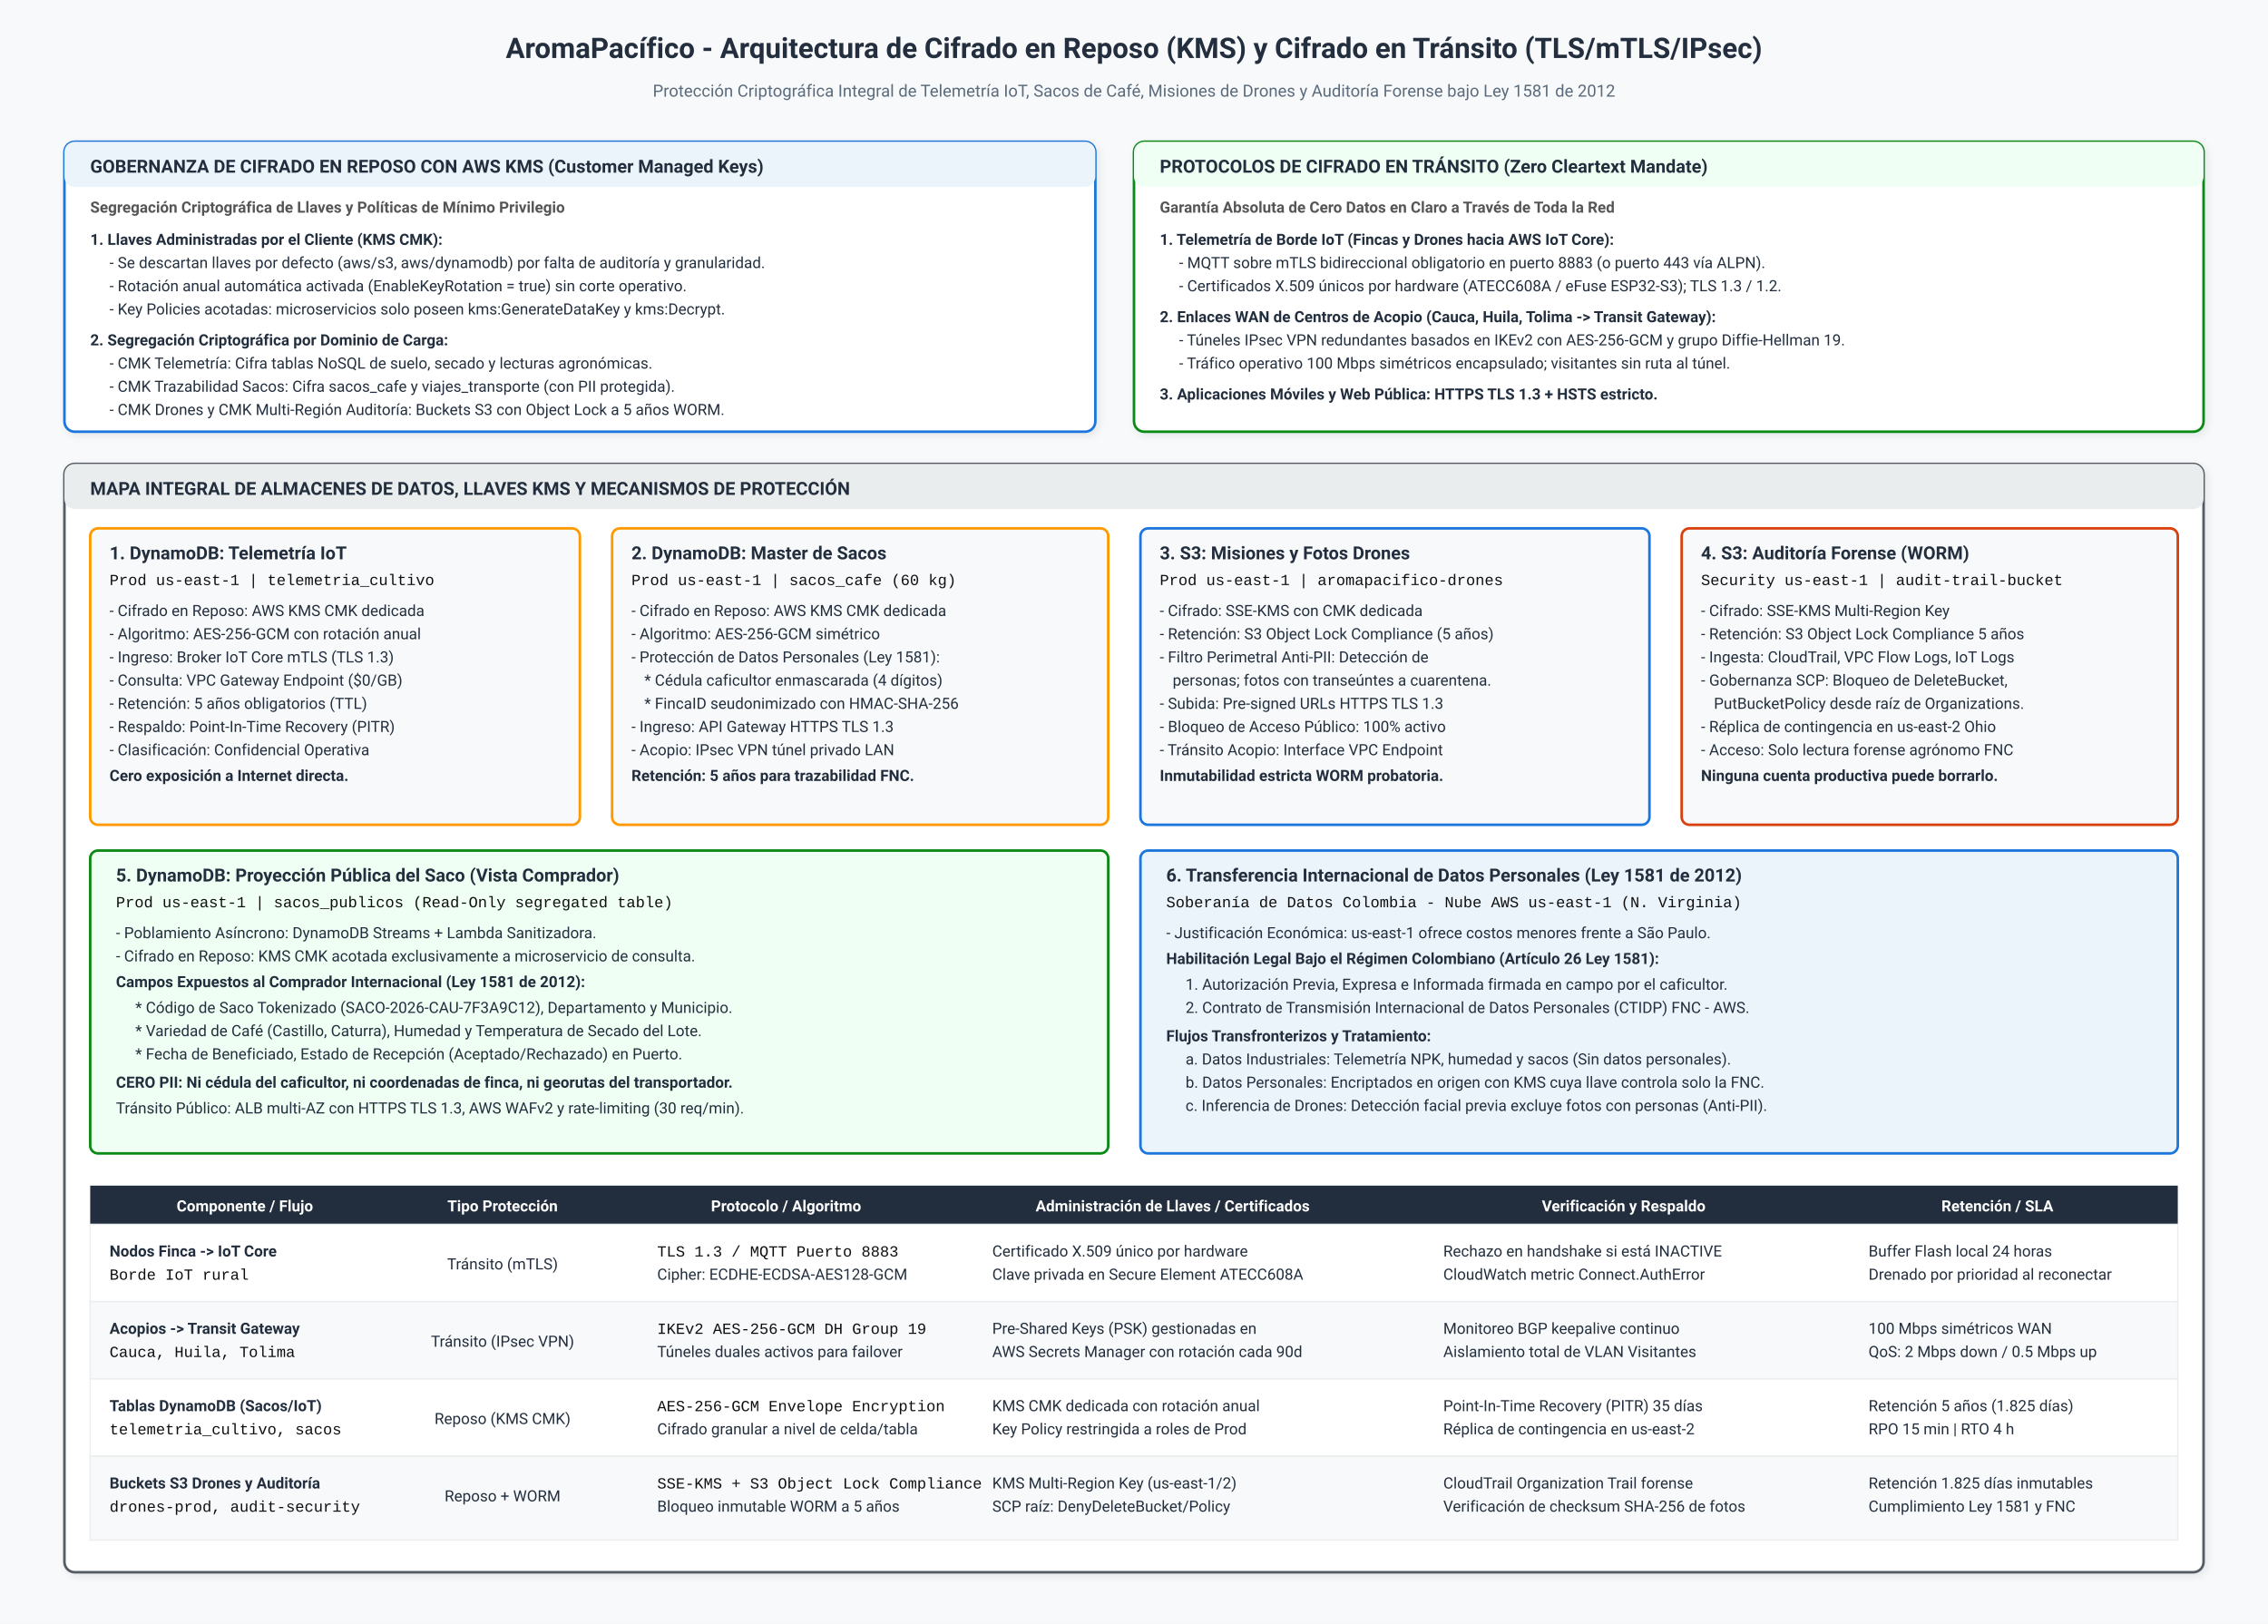
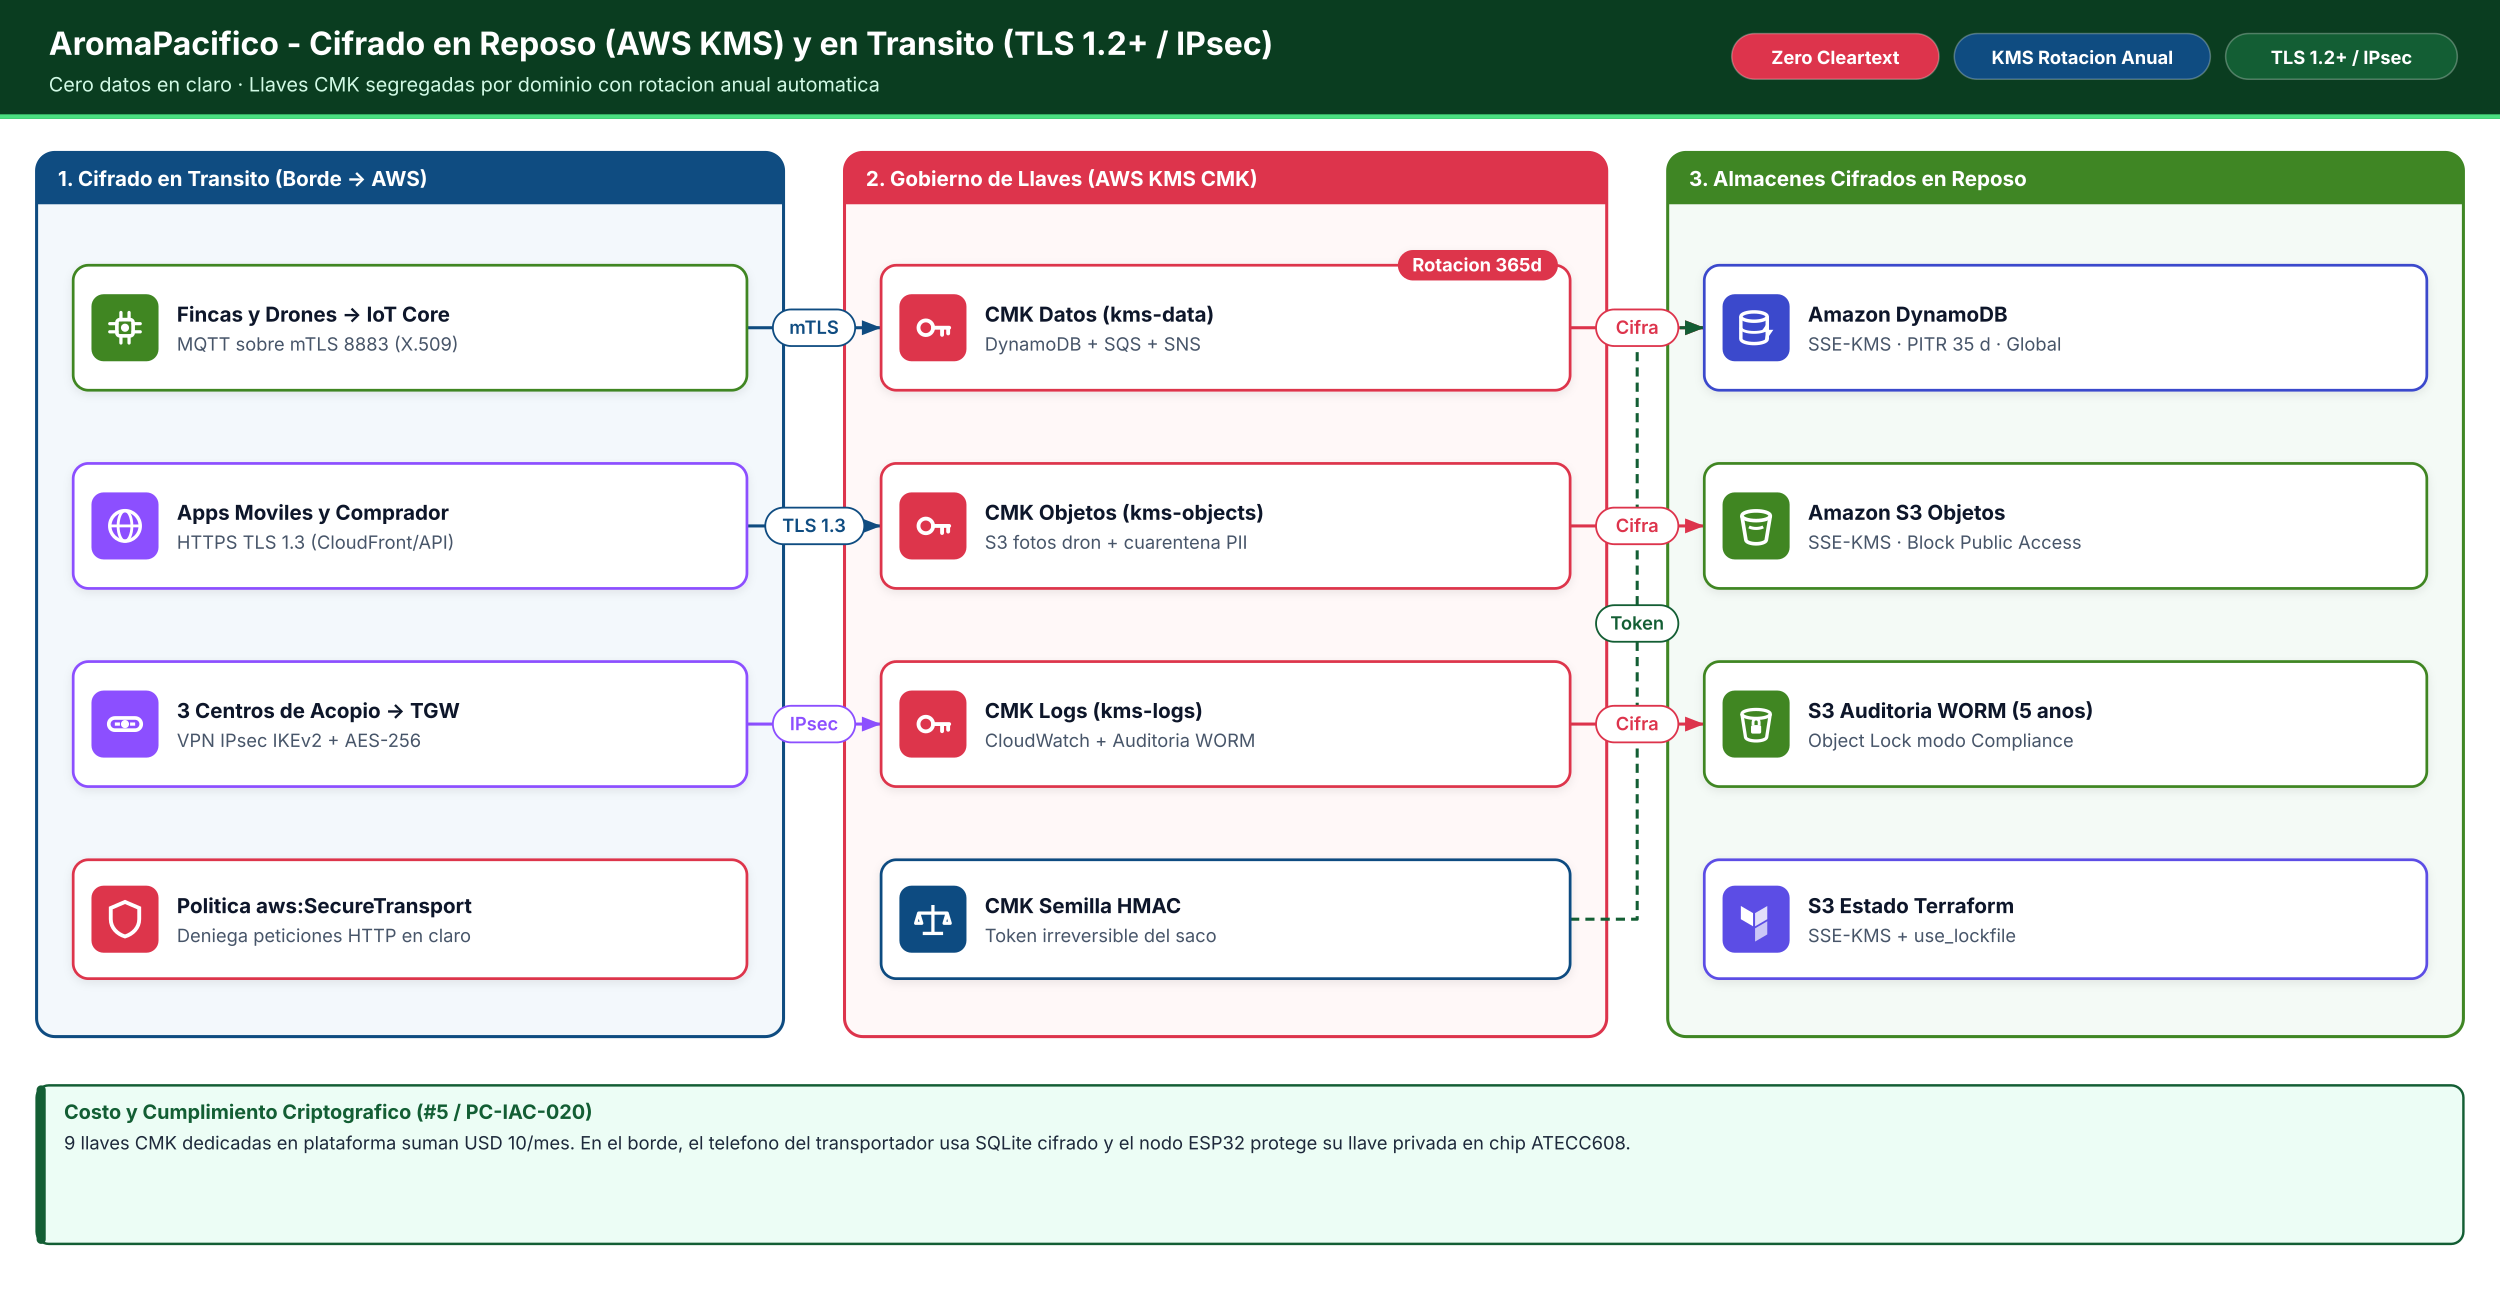
- <svg xmlns="http://www.w3.org/2000/svg" viewBox="0 0 1760 1260" width="100%" height="100%">
+ <svg xmlns="http://www.w3.org/2000/svg" width="1640" height="860" viewBox="0 0 1640 860">
  <defs>
-     <style>
-       .title { font-family: -apple-system, BlinkMacSystemFont, "Segoe UI", Roboto, Helvetica, Arial, sans-serif; font-size: 22px; font-weight: bold; fill: #232F3E; text-anchor: middle; }
-       .subtitle { font-family: -apple-system, BlinkMacSystemFont, "Segoe UI", Roboto, Helvetica, Arial, sans-serif; font-size: 13px; fill: #5A6B7C; text-anchor: middle; }
-       .header-box { font-family: -apple-system, BlinkMacSystemFont, "Segoe UI", Roboto, Helvetica, Arial, sans-serif; font-size: 14px; font-weight: bold; fill: #232F3E; }
-       .subhead-box { font-family: -apple-system, BlinkMacSystemFont, "Segoe UI", Roboto, Helvetica, Arial, sans-serif; font-size: 12px; font-weight: bold; fill: #555555; }
-       .body-text { font-family: -apple-system, BlinkMacSystemFont, "Segoe UI", Roboto, Helvetica, Arial, sans-serif; font-size: 12px; fill: #232F3E; }
-       .mono-text { font-family: "SFMono-Regular", Consolas, "Liberation Mono", Menlo, monospace; font-size: 12px; fill: #111111; }
-       .th-title { font-family: -apple-system, BlinkMacSystemFont, "Segoe UI", Roboto, Helvetica, Arial, sans-serif; font-size: 12px; font-weight: bold; fill: #FFFFFF; text-anchor: middle; }
-     </style>
-     <filter id="shadow" x="-2%" y="-2%" width="104%" height="104%" filterUnits="userSpaceOnUse">
-       <feDropShadow dx="2" dy="2" stdDeviation="3" flood-color="#000000" flood-opacity="0.08" />
+     <filter id="shadow" x="-6%" y="-6%" width="112%" height="118%">
+       <feDropShadow dx="0" dy="2" stdDeviation="3" flood-color="#0F172A" flood-opacity="0.08" />
    </filter>
+     <marker id="arr-slate" viewBox="0 0 10 10" refX="9" refY="5" markerWidth="7" markerHeight="7" orient="auto-start-reverse">
+       <path d="M0,1.5 L9,5 L0,8.5 z" fill="#334155" />
+     </marker>
+     <marker id="arr-green" viewBox="0 0 10 10" refX="9" refY="5" markerWidth="7" markerHeight="7" orient="auto-start-reverse">
+       <path d="M0,1.5 L9,5 L0,8.5 z" fill="#135E34" />
+     </marker>
+     <marker id="arr-red" viewBox="0 0 10 10" refX="9" refY="5" markerWidth="7" markerHeight="7" orient="auto-start-reverse">
+       <path d="M0,1.5 L9,5 L0,8.5 z" fill="#DD344C" />
+     </marker>
+     <marker id="arr-blue" viewBox="0 0 10 10" refX="9" refY="5" markerWidth="7" markerHeight="7" orient="auto-start-reverse">
+       <path d="M0,1.5 L9,5 L0,8.5 z" fill="#0F4C81" />
+     </marker>
+     <marker id="arr-orange" viewBox="0 0 10 10" refX="9" refY="5" markerWidth="7" markerHeight="7" orient="auto-start-reverse">
+       <path d="M0,1.5 L9,5 L0,8.5 z" fill="#ED7100" />
+     </marker>
+     <marker id="arr-purple" viewBox="0 0 10 10" refX="9" refY="5" markerWidth="7" markerHeight="7" orient="auto-start-reverse">
+       <path d="M0,1.5 L9,5 L0,8.5 z" fill="#8C4FFF" />
+     </marker>
+     <style>text{font-family:'Segoe UI',Inter,Arial,sans-serif;}</style>
  </defs>
-   <rect width="1760" height="1260" fill="#F8F9FA" />
-   <text x="880" y="45" class="title">AromaPacífico - Arquitectura de Cifrado en Reposo (KMS) y Cifrado en Tránsito (TLS/mTLS/IPsec)</text>
-   <text x="880" y="75" class="subtitle">Protección Criptográfica Integral de Telemetría IoT, Sacos de Café, Misiones de Drones y Auditoría Forense bajo Ley 1581 de 2012</text>
-   <g transform="translate(50, 110)" filter="url(#shadow)">
-     <rect width="800" height="225" rx="8" fill="#FFFFFF" stroke="#1D76DB" stroke-width="2" />
-     <rect width="800" height="35" rx="8" fill="#EBF3FB" />
-     <text x="20" y="24" class="header-box" fill="#1D76DB">GOBERNANZA DE CIFRADO EN REPOSO CON AWS KMS (Customer Managed Keys)</text>
-     <text x="20" y="55" class="subhead-box">Segregación Criptográfica de Llaves y Políticas de Mínimo Privilegio</text>
-     <text x="20" y="80" class="body-text" font-weight="bold">1. Llaves Administradas por el Cliente (KMS CMK):</text>
-     <text x="35" y="98" class="body-text">- Se descartan llaves por defecto (aws/s3, aws/dynamodb) por falta de auditoría y granularidad.</text>
-     <text x="35" y="116" class="body-text">- Rotación anual automática activada (EnableKeyRotation = true) sin corte operativo.</text>
-     <text x="35" y="134" class="body-text">- Key Policies acotadas: microservicios solo poseen kms:GenerateDataKey y kms:Decrypt.</text>
-     <text x="20" y="158" class="body-text" font-weight="bold">2. Segregación Criptográfica por Dominio de Carga:</text>
-     <text x="35" y="176" class="body-text">- CMK Telemetría: Cifra tablas NoSQL de suelo, secado y lecturas agronómicas.</text>
-     <text x="35" y="194" class="body-text">- CMK Trazabilidad Sacos: Cifra sacos_cafe y viajes_transporte (con PII protegida).</text>
-     <text x="35" y="212" class="body-text">- CMK Drones y CMK Multi-Región Auditoría: Buckets S3 con Object Lock a 5 años WORM.</text>
-   </g>
-   <g transform="translate(880, 110)" filter="url(#shadow)">
-     <rect width="830" height="225" rx="8" fill="#FFFFFF" stroke="#0E8A16" stroke-width="2" />
-     <rect width="830" height="35" rx="8" fill="#F0FFF4" />
-     <text x="20" y="24" class="header-box" fill="#0E8A16">PROTOCOLOS DE CIFRADO EN TRÁNSITO (Zero Cleartext Mandate)</text>
-     <text x="20" y="55" class="subhead-box">Garantía Absoluta de Cero Datos en Claro a Través de Toda la Red</text>
-     <text x="20" y="80" class="body-text" font-weight="bold">1. Telemetría de Borde IoT (Fincas y Drones hacia AWS IoT Core):</text>
-     <text x="35" y="98" class="body-text">- MQTT sobre mTLS bidireccional obligatorio en puerto 8883 (o puerto 443 vía ALPN).</text>
-     <text x="35" y="116" class="body-text">- Certificados X.509 únicos por hardware (ATECC608A / eFuse ESP32-S3); TLS 1.3 / 1.2.</text>
-     <text x="20" y="140" class="body-text" font-weight="bold">2. Enlaces WAN de Centros de Acopio (Cauca, Huila, Tolima -&gt; Transit Gateway):</text>
-     <text x="35" y="158" class="body-text">- Túneles IPsec VPN redundantes basados en IKEv2 con AES-256-GCM y grupo Diffie-Hellman 19.</text>
-     <text x="35" y="176" class="body-text">- Tráfico operativo 100 Mbps simétricos encapsulado; visitantes sin ruta al túnel.</text>
-     <text x="20" y="200" class="body-text" font-weight="bold">3. Aplicaciones Móviles y Web Pública: HTTPS TLS 1.3 + HSTS estricto.</text>
-   </g>
-   <g transform="translate(50, 360)" filter="url(#shadow)">
-     <rect width="1660" height="860" rx="8" fill="#FFFFFF" stroke="#545B64" stroke-width="2" />
-     <rect width="1660" height="35" rx="8" fill="#EAEDED" />
-     <text x="20" y="24" class="header-box">MAPA INTEGRAL DE ALMACENES DE DATOS, LLAVES KMS Y MECANISMOS DE PROTECCIÓN</text>
-     <g transform="translate(20, 50)">
-       <rect width="380" height="230" rx="6" fill="#F8F9FA" stroke="#FF9900" stroke-width="2" />
-       <text x="15" y="24" class="header-box" fill="#FF9900">1. DynamoDB: Telemetría IoT</text>
-       <text x="15" y="44" class="mono-text">Prod us-east-1 | telemetria_cultivo</text>
-       <text x="15" y="68" class="body-text">- Cifrado en Reposo: AWS KMS CMK dedicada</text>
-       <text x="15" y="86" class="body-text">- Algoritmo: AES-256-GCM con rotación anual</text>
-       <text x="15" y="104" class="body-text">- Ingreso: Broker IoT Core mTLS (TLS 1.3)</text>
-       <text x="15" y="122" class="body-text">- Consulta: VPC Gateway Endpoint ($0/GB)</text>
-       <text x="15" y="140" class="body-text">- Retención: 5 años obligatorios (TTL)</text>
-       <text x="15" y="158" class="body-text">- Respaldo: Point-In-Time Recovery (PITR)</text>
-       <text x="15" y="176" class="body-text">- Clasificación: Confidencial Operativa</text>
-       <text x="15" y="196" class="body-text" font-weight="bold">Cero exposición a Internet directa.</text>
-     </g>
-     <g transform="translate(425, 50)">
-       <rect width="385" height="230" rx="6" fill="#F8F9FA" stroke="#FF9900" stroke-width="2" />
-       <text x="15" y="24" class="header-box" fill="#FF9900">2. DynamoDB: Master de Sacos</text>
-       <text x="15" y="44" class="mono-text">Prod us-east-1 | sacos_cafe (60 kg)</text>
-       <text x="15" y="68" class="body-text">- Cifrado en Reposo: AWS KMS CMK dedicada</text>
-       <text x="15" y="86" class="body-text">- Algoritmo: AES-256-GCM simétrico</text>
-       <text x="15" y="104" class="body-text">- Protección de Datos Personales (Ley 1581):</text>
-       <text x="25" y="122" class="body-text">* Cédula caficultor enmascarada (4 dígitos)</text>
-       <text x="25" y="140" class="body-text">* FincaID seudonimizado con HMAC-SHA-256</text>
-       <text x="15" y="158" class="body-text">- Ingreso: API Gateway HTTPS TLS 1.3</text>
-       <text x="15" y="176" class="body-text">- Acopio: IPsec VPN túnel privado LAN</text>
-       <text x="15" y="196" class="body-text" font-weight="bold">Retención: 5 años para trazabilidad FNC.</text>
-     </g>
-     <g transform="translate(835, 50)">
-       <rect width="395" height="230" rx="6" fill="#F8F9FA" stroke="#1D76DB" stroke-width="2" />
-       <text x="15" y="24" class="header-box" fill="#1D76DB">3. S3: Misiones y Fotos Drones</text>
-       <text x="15" y="44" class="mono-text">Prod us-east-1 | aromapacifico-drones</text>
-       <text x="15" y="68" class="body-text">- Cifrado: SSE-KMS con CMK dedicada</text>
-       <text x="15" y="86" class="body-text">- Retención: S3 Object Lock Compliance (5 años)</text>
-       <text x="15" y="104" class="body-text">- Filtro Perimetral Anti-PII: Detección de</text>
-       <text x="25" y="122" class="body-text">personas; fotos con transeúntes a cuarentena.</text>
-       <text x="15" y="140" class="body-text">- Subida: Pre-signed URLs HTTPS TLS 1.3</text>
-       <text x="15" y="158" class="body-text">- Bloqueo de Acceso Público: 100% activo</text>
-       <text x="15" y="176" class="body-text">- Tránsito Acopio: Interface VPC Endpoint</text>
-       <text x="15" y="196" class="body-text" font-weight="bold">Inmutabilidad estricta WORM probatoria.</text>
-     </g>
-     <g transform="translate(1255, 50)">
-       <rect width="385" height="230" rx="6" fill="#F8F9FA" stroke="#D93F0B" stroke-width="2" />
-       <text x="15" y="24" class="header-box" fill="#D93F0B">4. S3: Auditoría Forense (WORM)</text>
-       <text x="15" y="44" class="mono-text">Security us-east-1 | audit-trail-bucket</text>
-       <text x="15" y="68" class="body-text">- Cifrado: SSE-KMS Multi-Region Key</text>
-       <text x="15" y="86" class="body-text">- Retención: S3 Object Lock Compliance 5 años</text>
-       <text x="15" y="104" class="body-text">- Ingesta: CloudTrail, VPC Flow Logs, IoT Logs</text>
-       <text x="15" y="122" class="body-text">- Gobernanza SCP: Bloqueo de DeleteBucket,</text>
-       <text x="25" y="140" class="body-text">PutBucketPolicy desde raíz de Organizations.</text>
-       <text x="15" y="158" class="body-text">- Réplica de contingencia en us-east-2 Ohio</text>
-       <text x="15" y="176" class="body-text">- Acceso: Solo lectura forense agrónomo FNC</text>
-       <text x="15" y="196" class="body-text" font-weight="bold">Ninguna cuenta productiva puede borrarlo.</text>
-     </g>
-     <g transform="translate(20, 300)">
-       <rect width="790" height="235" rx="6" fill="#F0FFF4" stroke="#0E8A16" stroke-width="2" />
-       <text x="20" y="24" class="header-box" fill="#0E8A16">5. DynamoDB: Proyección Pública del Saco (Vista Comprador)</text>
-       <text x="20" y="44" class="mono-text">Prod us-east-1 | sacos_publicos (Read-Only segregated table)</text>
-       <text x="20" y="68" class="body-text">- Poblamiento Asíncrono: DynamoDB Streams + Lambda Sanitizadora.</text>
-       <text x="20" y="86" class="body-text">- Cifrado en Reposo: KMS CMK acotada exclusivamente a microservicio de consulta.</text>
-       <text x="20" y="106" class="body-text" font-weight="bold">Campos Expuestos al Comprador Internacional (Ley 1581 de 2012):</text>
-       <text x="35" y="126" class="body-text">* Código de Saco Tokenizado (SACO-2026-CAU-7F3A9C12), Departamento y Municipio.</text>
-       <text x="35" y="144" class="body-text">* Variedad de Café (Castillo, Caturra), Humedad y Temperatura de Secado del Lote.</text>
-       <text x="35" y="162" class="body-text">* Fecha de Beneficiado, Estado de Recepción (Aceptado/Rechazado) en Puerto.</text>
-       <text x="20" y="184" class="body-text" font-weight="bold" fill="#D93F0B">CERO PII: Ni cédula del caficultor, ni coordenadas de finca, ni georutas del transportador.</text>
-       <text x="20" y="204" class="body-text">Tránsito Público: ALB multi-AZ con HTTPS TLS 1.3, AWS WAFv2 y rate-limiting (30 req/min).</text>
-     </g>
-     <g transform="translate(835, 300)">
-       <rect width="805" height="235" rx="6" fill="#EBF3FB" stroke="#1D76DB" stroke-width="2" />
-       <text x="20" y="24" class="header-box" fill="#1D76DB">6. Transferencia Internacional de Datos Personales (Ley 1581 de 2012)</text>
-       <text x="20" y="44" class="mono-text">Soberanía de Datos Colombia - Nube AWS us-east-1 (N. Virginia)</text>
-       <text x="20" y="68" class="body-text">- Justificación Económica: us-east-1 ofrece costos menores frente a São Paulo.</text>
-       <text x="20" y="88" class="body-text" font-weight="bold">Habilitación Legal Bajo el Régimen Colombiano (Artículo 26 Ley 1581):</text>
-       <text x="35" y="108" class="body-text">1. Autorización Previa, Expresa e Informada firmada en campo por el caficultor.</text>
-       <text x="35" y="126" class="body-text">2. Contrato de Transmisión Internacional de Datos Personales (CTIDP) FNC - AWS.</text>
-       <text x="20" y="148" class="body-text" font-weight="bold">Flujos Transfronterizos y Tratamiento:</text>
-       <text x="35" y="166" class="body-text">a. Datos Industriales: Telemetría NPK, humedad y sacos (Sin datos personales).</text>
-       <text x="35" y="184" class="body-text">b. Datos Personales: Encriptados en origen con KMS cuya llave controla solo la FNC.</text>
-       <text x="35" y="202" class="body-text">c. Inferencia de Drones: Detección facial previa excluye fotos con personas (Anti-PII).</text>
-     </g>
-     <g transform="translate(20, 560)">
-       <rect x="0" y="0" width="1620" height="30" fill="#232F3E" />
-       <text x="120" y="20" class="th-title">Componente / Flujo</text>
-       <text x="320" y="20" class="th-title">Tipo Protección</text>
-       <text x="540" y="20" class="th-title">Protocolo / Algoritmo</text>
-       <text x="840" y="20" class="th-title">Administración de Llaves / Certificados</text>
-       <text x="1190" y="20" class="th-title">Verificación y Respaldo</text>
-       <text x="1480" y="20" class="th-title">Retención / SLA</text>
-       <rect x="0" y="30" width="1620" height="60" fill="#FFFFFF" stroke="#EAEDED" />
-       <text x="15" y="55" class="body-text" font-weight="bold">Nodos Finca -&gt; IoT Core</text>
-       <text x="15" y="73" class="mono-text">Borde IoT rural</text>
-       <text x="320" y="65" class="body-text" text-anchor="middle">Tránsito (mTLS)</text>
-       <text x="440" y="55" class="mono-text">TLS 1.3 / MQTT Puerto 8883</text>
-       <text x="440" y="73" class="body-text">Cipher: ECDHE-ECDSA-AES128-GCM</text>
-       <text x="700" y="55" class="body-text">Certificado X.509 único por hardware</text>
-       <text x="700" y="73" class="body-text">Clave privada en Secure Element ATECC608A</text>
-       <text x="1050" y="55" class="body-text">Rechazo en handshake si está INACTIVE</text>
-       <text x="1050" y="73" class="body-text">CloudWatch metric Connect.AuthError</text>
-       <text x="1380" y="55" class="body-text">Buffer Flash local 24 horas</text>
-       <text x="1380" y="73" class="body-text">Drenado por prioridad al reconectar</text>
-       <rect x="0" y="90" width="1620" height="60" fill="#F8F9FA" stroke="#EAEDED" />
-       <text x="15" y="115" class="body-text" font-weight="bold">Acopios -&gt; Transit Gateway</text>
-       <text x="15" y="133" class="mono-text">Cauca, Huila, Tolima</text>
-       <text x="320" y="125" class="body-text" text-anchor="middle">Tránsito (IPsec VPN)</text>
-       <text x="440" y="115" class="mono-text">IKEv2 AES-256-GCM DH Group 19</text>
-       <text x="440" y="133" class="body-text">Túneles duales activos para failover</text>
-       <text x="700" y="115" class="body-text">Pre-Shared Keys (PSK) gestionadas en</text>
-       <text x="700" y="133" class="body-text">AWS Secrets Manager con rotación cada 90d</text>
-       <text x="1050" y="115" class="body-text">Monitoreo BGP keepalive continuo</text>
-       <text x="1050" y="133" class="body-text">Aislamiento total de VLAN Visitantes</text>
-       <text x="1380" y="115" class="body-text">100 Mbps simétricos WAN</text>
-       <text x="1380" y="133" class="body-text">QoS: 2 Mbps down / 0.5 Mbps up</text>
-       <rect x="0" y="150" width="1620" height="60" fill="#FFFFFF" stroke="#EAEDED" />
-       <text x="15" y="175" class="body-text" font-weight="bold">Tablas DynamoDB (Sacos/IoT)</text>
-       <text x="15" y="193" class="mono-text">telemetria_cultivo, sacos</text>
-       <text x="320" y="185" class="body-text" text-anchor="middle">Reposo (KMS CMK)</text>
-       <text x="440" y="175" class="mono-text">AES-256-GCM Envelope Encryption</text>
-       <text x="440" y="193" class="body-text">Cifrado granular a nivel de celda/tabla</text>
-       <text x="700" y="175" class="body-text">KMS CMK dedicada con rotación anual</text>
-       <text x="700" y="193" class="body-text">Key Policy restringida a roles de Prod</text>
-       <text x="1050" y="175" class="body-text">Point-In-Time Recovery (PITR) 35 días</text>
-       <text x="1050" y="193" class="body-text">Réplica de contingencia en us-east-2</text>
-       <text x="1380" y="175" class="body-text">Retención 5 años (1.825 días)</text>
-       <text x="1380" y="193" class="body-text">RPO 15 min | RTO 4 h</text>
-       <rect x="0" y="210" width="1620" height="65" fill="#F8F9FA" stroke="#EAEDED" />
-       <text x="15" y="235" class="body-text" font-weight="bold">Buckets S3 Drones y Auditoría</text>
-       <text x="15" y="253" class="mono-text">drones-prod, audit-security</text>
-       <text x="320" y="245" class="body-text" text-anchor="middle">Reposo + WORM</text>
-       <text x="440" y="235" class="mono-text">SSE-KMS + S3 Object Lock Compliance</text>
-       <text x="440" y="253" class="body-text">Bloqueo inmutable WORM a 5 años</text>
-       <text x="700" y="235" class="body-text">KMS Multi-Region Key (us-east-1/2)</text>
-       <text x="700" y="253" class="body-text">SCP raíz: DenyDeleteBucket/Policy</text>
-       <text x="1050" y="235" class="body-text">CloudTrail Organization Trail forense</text>
-       <text x="1050" y="253" class="body-text">Verificación de checksum SHA-256 de fotos</text>
-       <text x="1380" y="235" class="body-text">Retención 1.825 días inmutables</text>
-       <text x="1380" y="253" class="body-text">Cumplimiento Ley 1581 y FNC</text>
-     </g>
+   <rect x="0" y="0" width="1640" height="860" fill="#FFFFFF" />
+   <rect x="0" y="0" width="1640" height="78" fill="#0A3D20" />
+   <rect x="0" y="75" width="1640" height="3" fill="#4ADE80" />
+   <text x="32" y="36" font-size="21" font-weight="700" fill="#FFFFFF">AromaPacifico - Cifrado en Reposo (AWS KMS) y en Transito (TLS 1.2+ / IPsec)</text>
+   <text x="32" y="60" font-size="13" font-weight="400" fill="#D1FAE5">Cero datos en claro · Llaves CMK segregadas por dominio con rotacion anual automatica</text>
+   <rect x="1460" y="22" width="152" height="30" rx="15" fill="#135E34" stroke="#FFFFFF" stroke-opacity="0.28" />
+   <text x="1536" y="42" text-anchor="middle" font-size="12" font-weight="700" fill="#FFFFFF">TLS 1.2+ / IPsec</text>
+   <rect x="1282" y="22" width="168" height="30" rx="15" fill="#0F4C81" stroke="#FFFFFF" stroke-opacity="0.28" />
+   <text x="1366" y="42" text-anchor="middle" font-size="12" font-weight="700" fill="#FFFFFF">KMS Rotacion Anual</text>
+   <rect x="1136" y="22" width="136" height="30" rx="15" fill="#DD344C" stroke="#FFFFFF" stroke-opacity="0.28" />
+   <text x="1204" y="42" text-anchor="middle" font-size="12" font-weight="700" fill="#FFFFFF">Zero Cleartext</text>
+   <g id="z-tr">
+     <rect x="24" y="100" width="490" height="580" rx="12" fill="#F3F8FC" stroke="#0F4C81" stroke-width="2" />
+     <path d="M36,100 H502 Q514,100 514,112 V134 H24 V112 Q24,100 36,100 Z" fill="#0F4C81" />
+     <text x="38" y="122" font-size="13.5" font-weight="700" fill="#FFFFFF">1. Cifrado en Transito (Borde -&gt; AWS)</text>
+   </g>
+   <g id="z-kms">
+     <rect x="554" y="100" width="500" height="580" rx="12" fill="#FFF8F8" stroke="#DD344C" stroke-width="2" />
+     <path d="M566,100 H1042 Q1054,100 1054,112 V134 H554 V112 Q554,100 566,100 Z" fill="#DD344C" />
+     <text x="568" y="122" font-size="13.5" font-weight="700" fill="#FFFFFF">2. Gobierno de Llaves (AWS KMS CMK)</text>
+   </g>
+   <g id="z-st">
+     <rect x="1094" y="100" width="522" height="580" rx="12" fill="#F4FAF6" stroke="#3F8624" stroke-width="2" />
+     <path d="M1106,100 H1604 Q1616,100 1616,112 V134 H1094 V112 Q1094,100 1106,100 Z" fill="#3F8624" />
+     <text x="1108" y="122" font-size="13.5" font-weight="700" fill="#FFFFFF">3. Almacenes Cifrados en Reposo</text>
+   </g>
+   <path id="edge-0" d="M490,215 L578,215" fill="none" stroke="#0F4C81" stroke-width="2" stroke-linejoin="round" marker-end="url(#arr-blue)" />
+   <path id="edge-1" d="M490,345 L578,345" fill="none" stroke="#0F4C81" stroke-width="2" stroke-linejoin="round" marker-end="url(#arr-blue)" />
+   <path id="edge-2" d="M490,475 L578,475" fill="none" stroke="#8C4FFF" stroke-width="2" stroke-linejoin="round" marker-end="url(#arr-purple)" />
+   <path id="edge-3" d="M1030,215 L1118,215" fill="none" stroke="#DD344C" stroke-width="2" stroke-linejoin="round" marker-end="url(#arr-red)" />
+   <path id="edge-4" d="M1030,345 L1118,345" fill="none" stroke="#DD344C" stroke-width="2" stroke-linejoin="round" marker-end="url(#arr-red)" />
+   <path id="edge-5" d="M1030,475 L1118,475" fill="none" stroke="#DD344C" stroke-width="2" stroke-linejoin="round" marker-end="url(#arr-red)" />
+   <path id="edge-6" d="M1030,603 L1074,603 L1074,215 L1118,215" fill="none" stroke="#135E34" stroke-width="2" stroke-dasharray="6,4" stroke-linejoin="round" marker-end="url(#arr-green)" />
+   <g id="tr-iot" filter="url(#shadow)">
+     <rect x="48" y="174" width="442" height="82" rx="10" fill="#FFFFFF" stroke="#3F8624" stroke-width="1.8" />
+     <rect x="60" y="193" width="44" height="44" rx="8" fill="#3F8624" />
+     <g transform="translate(66,199) scale(1.333)">
+       <rect x="8" y="8" width="8" height="8" rx="1.5" fill="none" stroke="#FFF" stroke-width="1.8" />
+       <circle cx="12" cy="12" r="2" fill="#FFF" />
+       <path d="M10 4.5V8M14 4.5V8M10 16V19.5M14 16V19.5M4.5 10H8M4.5 14H8M16 10H19.5M16 14H19.5" stroke="#FFF" stroke-width="1.6" stroke-linecap="round" />
+     </g>
+     <text x="116" y="211" font-size="13.5" font-weight="700" fill="#0F172A">Fincas y Drones -&gt; IoT Core</text>
+     <text x="116" y="230" font-size="12" font-weight="400" fill="#475569">MQTT sobre mTLS 8883 (X.509)</text>
+   </g>
+   <g id="tr-app" filter="url(#shadow)">
+     <rect x="48" y="304" width="442" height="82" rx="10" fill="#FFFFFF" stroke="#8C4FFF" stroke-width="1.8" />
+     <rect x="60" y="323" width="44" height="44" rx="8" fill="#8C4FFF" />
+     <g transform="translate(66,329) scale(1.333)">
+       <circle cx="12" cy="12" r="7.5" fill="none" stroke="#FFF" stroke-width="1.7" />
+       <ellipse cx="12" cy="12" rx="3.4" ry="7.5" fill="none" stroke="#FFF" stroke-width="1.4" />
+       <line x1="4.5" y1="12" x2="19.5" y2="12" stroke="#FFF" stroke-width="1.4" />
+     </g>
+     <text x="116" y="341" font-size="13.5" font-weight="700" fill="#0F172A">Apps Moviles y Comprador</text>
+     <text x="116" y="360" font-size="12" font-weight="400" fill="#475569">HTTPS TLS 1.3 (CloudFront/API)</text>
+   </g>
+   <g id="tr-vpn" filter="url(#shadow)">
+     <rect x="48" y="434" width="442" height="82" rx="10" fill="#FFFFFF" stroke="#8C4FFF" stroke-width="1.8" />
+     <rect x="60" y="453" width="44" height="44" rx="8" fill="#8C4FFF" />
+     <g transform="translate(66,459) scale(1.333)">
+       <rect x="4" y="9" width="16" height="6" rx="3" fill="none" stroke="#FFF" stroke-width="1.8" />
+       <circle cx="12" cy="12" r="2" fill="#FFF" />
+       <path d="M7 12H9.5M14.5 12H17" stroke="#FFF" stroke-width="1.6" />
+     </g>
+     <text x="116" y="471" font-size="13.5" font-weight="700" fill="#0F172A">3 Centros de Acopio -&gt; TGW</text>
+     <text x="116" y="490" font-size="12" font-weight="400" fill="#475569">VPN IPsec IKEv2 + AES-256</text>
+   </g>
+   <g id="tr-pol" filter="url(#shadow)">
+     <rect x="48" y="564" width="442" height="78" rx="10" fill="#FFFFFF" stroke="#DD344C" stroke-width="1.8" />
+     <rect x="60" y="581" width="44" height="44" rx="8" fill="#DD344C" />
+     <g transform="translate(66,587) scale(1.333)">
+       <path d="M12 3.5L19 6.5V12C19 16.2 15.9 19.3 12 20.5C8.1 19.3 5 16.2 5 12V6.5L12 3.5Z" fill="none" stroke="#FFF" stroke-width="1.9" />
+     </g>
+     <text x="116" y="599" font-size="13.5" font-weight="700" fill="#0F172A">Politica aws:SecureTransport</text>
+     <text x="116" y="618" font-size="12" font-weight="400" fill="#475569">Deniega peticiones HTTP en claro</text>
+   </g>
+   <g id="k-dat" filter="url(#shadow)">
+     <rect x="578" y="174" width="452" height="82" rx="10" fill="#FFFFFF" stroke="#DD344C" stroke-width="1.8" />
+     <rect x="590" y="193" width="44" height="44" rx="8" fill="#DD344C" />
+     <g transform="translate(596,199) scale(1.333)">
+       <circle cx="8.5" cy="12" r="3.6" fill="none" stroke="#FFF" stroke-width="1.9" />
+       <path d="M12.1 12H20M16.5 12V15.5M19.5 12V14.8" stroke="#FFF" stroke-width="1.9" stroke-linecap="round" />
+     </g>
+     <text x="646" y="211" font-size="13.5" font-weight="700" fill="#0F172A">CMK Datos (kms-data)</text>
+     <text x="646" y="230" font-size="12" font-weight="400" fill="#475569">DynamoDB + SQS + SNS</text>
+     <rect x="917" y="164" width="105" height="20" rx="10" fill="#DD344C" />
+     <text x="969" y="178" text-anchor="middle" font-size="12" font-weight="700" fill="#FFFFFF">Rotacion 365d</text>
+   </g>
+   <g id="k-obj" filter="url(#shadow)">
+     <rect x="578" y="304" width="452" height="82" rx="10" fill="#FFFFFF" stroke="#DD344C" stroke-width="1.8" />
+     <rect x="590" y="323" width="44" height="44" rx="8" fill="#DD344C" />
+     <g transform="translate(596,329) scale(1.333)">
+       <circle cx="8.5" cy="12" r="3.6" fill="none" stroke="#FFF" stroke-width="1.9" />
+       <path d="M12.1 12H20M16.5 12V15.5M19.5 12V14.8" stroke="#FFF" stroke-width="1.9" stroke-linecap="round" />
+     </g>
+     <text x="646" y="341" font-size="13.5" font-weight="700" fill="#0F172A">CMK Objetos (kms-objects)</text>
+     <text x="646" y="360" font-size="12" font-weight="400" fill="#475569">S3 fotos dron + cuarentena PII</text>
+   </g>
+   <g id="k-log" filter="url(#shadow)">
+     <rect x="578" y="434" width="452" height="82" rx="10" fill="#FFFFFF" stroke="#DD344C" stroke-width="1.8" />
+     <rect x="590" y="453" width="44" height="44" rx="8" fill="#DD344C" />
+     <g transform="translate(596,459) scale(1.333)">
+       <circle cx="8.5" cy="12" r="3.6" fill="none" stroke="#FFF" stroke-width="1.9" />
+       <path d="M12.1 12H20M16.5 12V15.5M19.5 12V14.8" stroke="#FFF" stroke-width="1.9" stroke-linecap="round" />
+     </g>
+     <text x="646" y="471" font-size="13.5" font-weight="700" fill="#0F172A">CMK Logs (kms-logs)</text>
+     <text x="646" y="490" font-size="12" font-weight="400" fill="#475569">CloudWatch + Auditoria WORM</text>
+   </g>
+   <g id="k-hm" filter="url(#shadow)">
+     <rect x="578" y="564" width="452" height="78" rx="10" fill="#FFFFFF" stroke="#0F4C81" stroke-width="1.8" />
+     <rect x="590" y="581" width="44" height="44" rx="8" fill="#0F4C81" />
+     <g transform="translate(596,587) scale(1.333)">
+       <path d="M12 5V19M7 19H17M5 9H19M5 9L3.5 14H6.5L5 9ZM19 9L17.5 14H20.5L19 9Z" fill="none" stroke="#FFF" stroke-width="1.6" stroke-linejoin="round" />
+     </g>
+     <text x="646" y="599" font-size="13.5" font-weight="700" fill="#0F172A">CMK Semilla HMAC</text>
+     <text x="646" y="618" font-size="12" font-weight="400" fill="#475569">Token irreversible del saco</text>
+   </g>
+   <g id="s-ddb" filter="url(#shadow)">
+     <rect x="1118" y="174" width="474" height="82" rx="10" fill="#FFFFFF" stroke="#3B48CC" stroke-width="1.8" />
+     <rect x="1130" y="193" width="44" height="44" rx="8" fill="#3B48CC" />
+     <g transform="translate(1136,199) scale(1.333)">
+       <ellipse cx="11" cy="6.5" rx="6.5" ry="2.3" fill="none" stroke="#FFF" stroke-width="1.7" />
+       <path d="M4.5 6.5V17.5C4.5 18.8 7.4 19.8 11 19.8C14.6 19.8 17.5 18.8 17.5 17.5V6.5" fill="none" stroke="#FFF" stroke-width="1.7" />
+       <path d="M4.5 12C4.5 13.3 7.4 14.3 11 14.3C14.6 14.3 17.5 13.3 17.5 12" fill="none" stroke="#FFF" stroke-width="1.4" />
+       <polygon points="18,9 14.5,14 17.2,14 16,19.5 20.5,13 17.7,13" fill="#FFF" />
+     </g>
+     <text x="1186" y="211" font-size="13.5" font-weight="700" fill="#0F172A">Amazon DynamoDB</text>
+     <text x="1186" y="230" font-size="12" font-weight="400" fill="#475569">SSE-KMS · PITR 35 d · Global</text>
+   </g>
+   <g id="s-s3" filter="url(#shadow)">
+     <rect x="1118" y="304" width="474" height="82" rx="10" fill="#FFFFFF" stroke="#3F8624" stroke-width="1.8" />
+     <rect x="1130" y="323" width="44" height="44" rx="8" fill="#3F8624" />
+     <g transform="translate(1136,329) scale(1.333)">
+       <path d="M5 7L7 19C7.2 20 9.4 20.8 12 20.8C14.6 20.8 16.8 20 17 19L19 7" fill="none" stroke="#FFF" stroke-width="1.8" />
+       <ellipse cx="12" cy="7" rx="7" ry="2.4" fill="none" stroke="#FFF" stroke-width="1.8" />
+       <path d="M8.5 12.5C10.5 13.5 13.5 13.5 15.5 12.5" fill="none" stroke="#FFF" stroke-width="1.5" />
+     </g>
+     <text x="1186" y="341" font-size="13.5" font-weight="700" fill="#0F172A">Amazon S3 Objetos</text>
+     <text x="1186" y="360" font-size="12" font-weight="400" fill="#475569">SSE-KMS · Block Public Access</text>
+   </g>
+   <g id="s-aud" filter="url(#shadow)">
+     <rect x="1118" y="434" width="474" height="82" rx="10" fill="#FFFFFF" stroke="#3F8624" stroke-width="1.8" />
+     <rect x="1130" y="453" width="44" height="44" rx="8" fill="#3F8624" />
+     <g transform="translate(1136,459) scale(1.333)">
+       <path d="M5 7L6.8 18.5C7 19.5 9.2 20.3 12 20.3C14.8 20.3 17 19.5 17.2 18.5L19 7" fill="none" stroke="#FFF" stroke-width="1.6" />
+       <ellipse cx="12" cy="7" rx="7" ry="2.2" fill="none" stroke="#FFF" stroke-width="1.6" />
+       <rect x="9.5" y="12.5" width="5" height="4.2" rx="0.8" fill="#FFF" />
+       <path d="M10.5 12.5V11C10.5 10.1 11.2 9.5 12 9.5C12.8 9.5 13.5 10.1 13.5 11V12.5" fill="none" stroke="#FFF" stroke-width="1.4" />
+     </g>
+     <text x="1186" y="471" font-size="13.5" font-weight="700" fill="#0F172A">S3 Auditoria WORM (5 anos)</text>
+     <text x="1186" y="490" font-size="12" font-weight="400" fill="#475569">Object Lock modo Compliance</text>
+   </g>
+   <g id="s-tf" filter="url(#shadow)">
+     <rect x="1118" y="564" width="474" height="78" rx="10" fill="#FFFFFF" stroke="#5C4EE5" stroke-width="1.8" />
+     <rect x="1130" y="581" width="44" height="44" rx="8" fill="#5C4EE5" />
+     <g transform="translate(1136,587) scale(1.333)">
+       <polygon points="4.5,5.5 10.5,9 10.5,15.5 4.5,12" fill="#FFF" />
+       <polygon points="11.5,9 17.5,5.5 17.5,12 11.5,15.5" fill="#FFF" opacity="0.82" />
+       <polygon points="11.5,16.5 17.5,13 17.5,19.5 11.5,23" fill="#FFF" opacity="0.68" />
+     </g>
+     <text x="1186" y="599" font-size="13.5" font-weight="700" fill="#0F172A">S3 Estado Terraform</text>
+     <text x="1186" y="618" font-size="12" font-weight="400" fill="#475569">SSE-KMS + use_lockfile</text>
+   </g>
+   <rect x="507" y="203" width="54" height="24" rx="12" fill="#FFFFFF" stroke="#0F4C81" stroke-width="1.2" />
+   <text x="534" y="219" text-anchor="middle" font-size="12" font-weight="600" fill="#0F4C81">mTLS</text>
+   <rect x="502" y="333" width="65" height="24" rx="12" fill="#FFFFFF" stroke="#0F4C81" stroke-width="1.2" />
+   <text x="534" y="349" text-anchor="middle" font-size="12" font-weight="600" fill="#0F4C81">TLS 1.3</text>
+   <rect x="507" y="463" width="54" height="24" rx="12" fill="#FFFFFF" stroke="#8C4FFF" stroke-width="1.2" />
+   <text x="534" y="479" text-anchor="middle" font-size="12" font-weight="600" fill="#8C4FFF">IPsec</text>
+   <rect x="1047" y="203" width="54" height="24" rx="12" fill="#FFFFFF" stroke="#DD344C" stroke-width="1.2" />
+   <text x="1074" y="219" text-anchor="middle" font-size="12" font-weight="600" fill="#DD344C">Cifra</text>
+   <rect x="1047" y="333" width="54" height="24" rx="12" fill="#FFFFFF" stroke="#DD344C" stroke-width="1.2" />
+   <text x="1074" y="349" text-anchor="middle" font-size="12" font-weight="600" fill="#DD344C">Cifra</text>
+   <rect x="1047" y="463" width="54" height="24" rx="12" fill="#FFFFFF" stroke="#DD344C" stroke-width="1.2" />
+   <text x="1074" y="479" text-anchor="middle" font-size="12" font-weight="600" fill="#DD344C">Cifra</text>
+   <rect x="1047" y="397" width="54" height="24" rx="12" fill="#FFFFFF" stroke="#135E34" stroke-width="1.2" />
+   <text x="1074" y="413" text-anchor="middle" font-size="12" font-weight="600" fill="#135E34">Token</text>
+   <g>
+     <rect x="24" y="712" width="1592" height="104" rx="8" fill="#ECFDF5" stroke="#135E34" stroke-width="1.6" />
+     <rect x="24" y="712" width="6" height="104" rx="3" fill="#135E34" />
+     <text x="42" y="734" font-size="13" font-weight="700" fill="#135E34">Costo y Cumplimiento Criptografico (#5 / PC-IAC-020)</text>
+     <text x="42" y="754" font-size="12" font-weight="400" fill="#1E293B">9 llaves CMK dedicadas en plataforma suman USD 10/mes. En el borde, el telefono del transportador usa SQLite cifrado y el nodo ESP32 protege su llave privada en chip ATECC608.</text>
  </g>
</svg>
